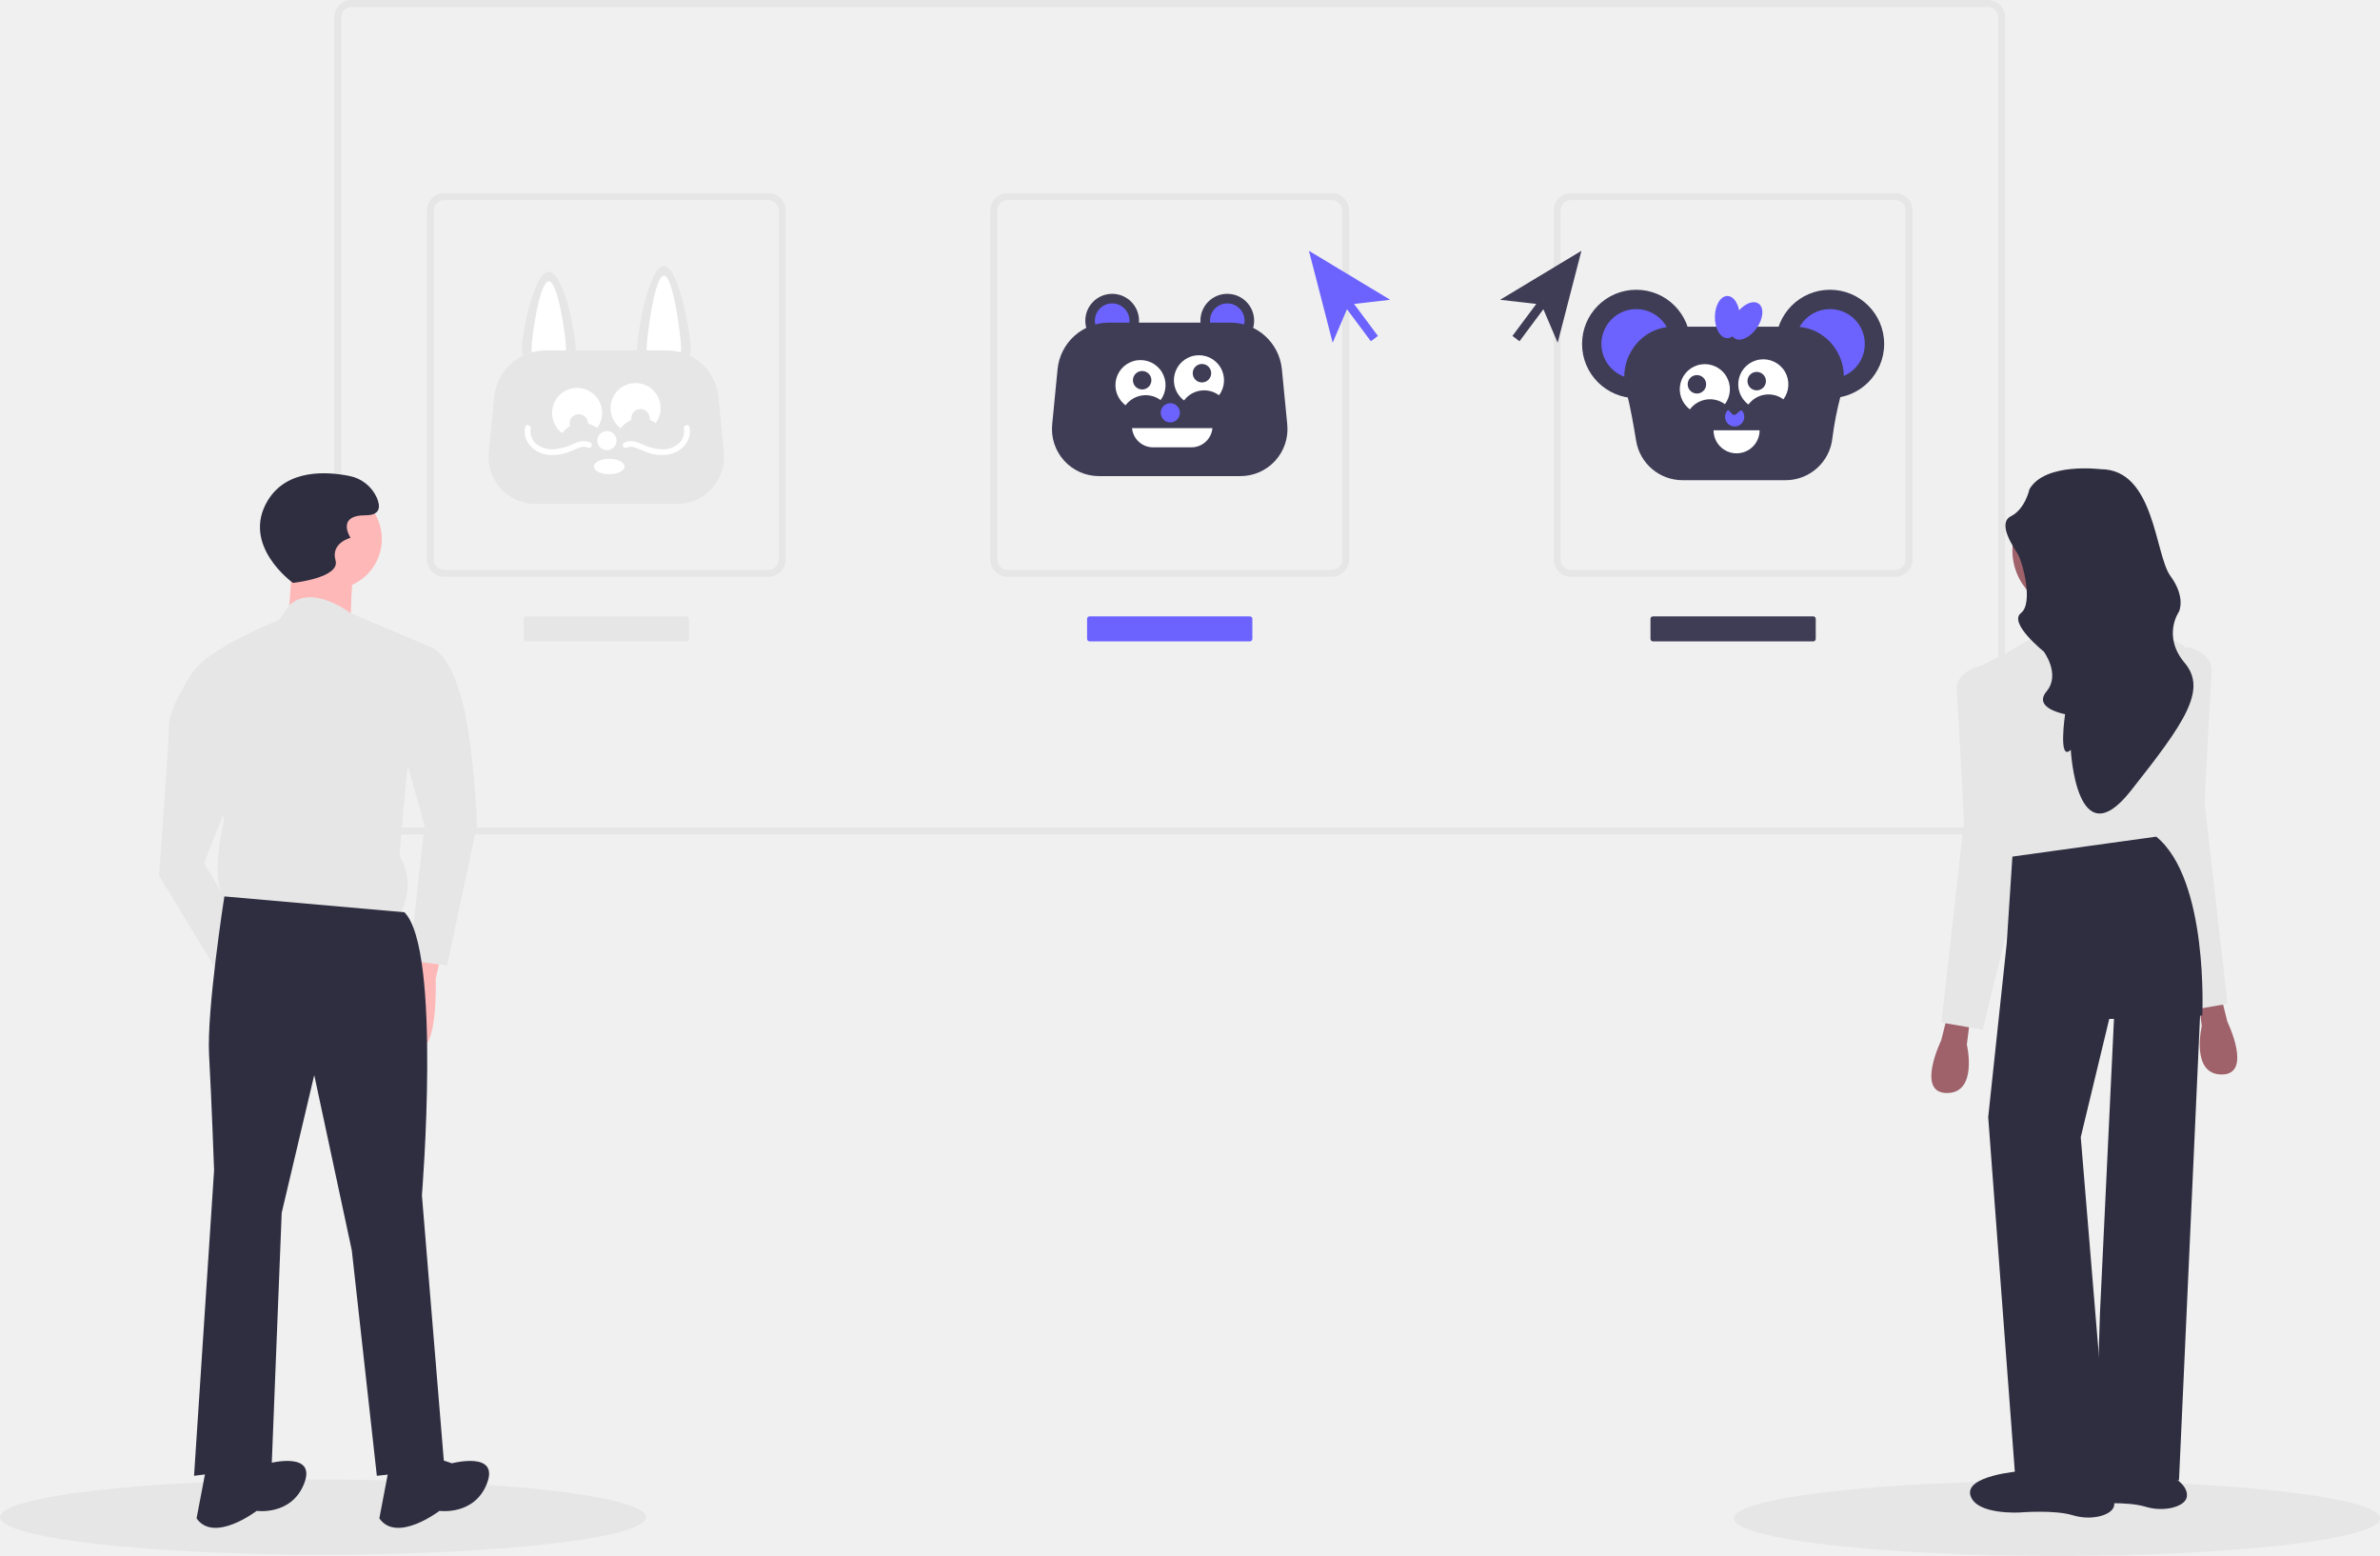
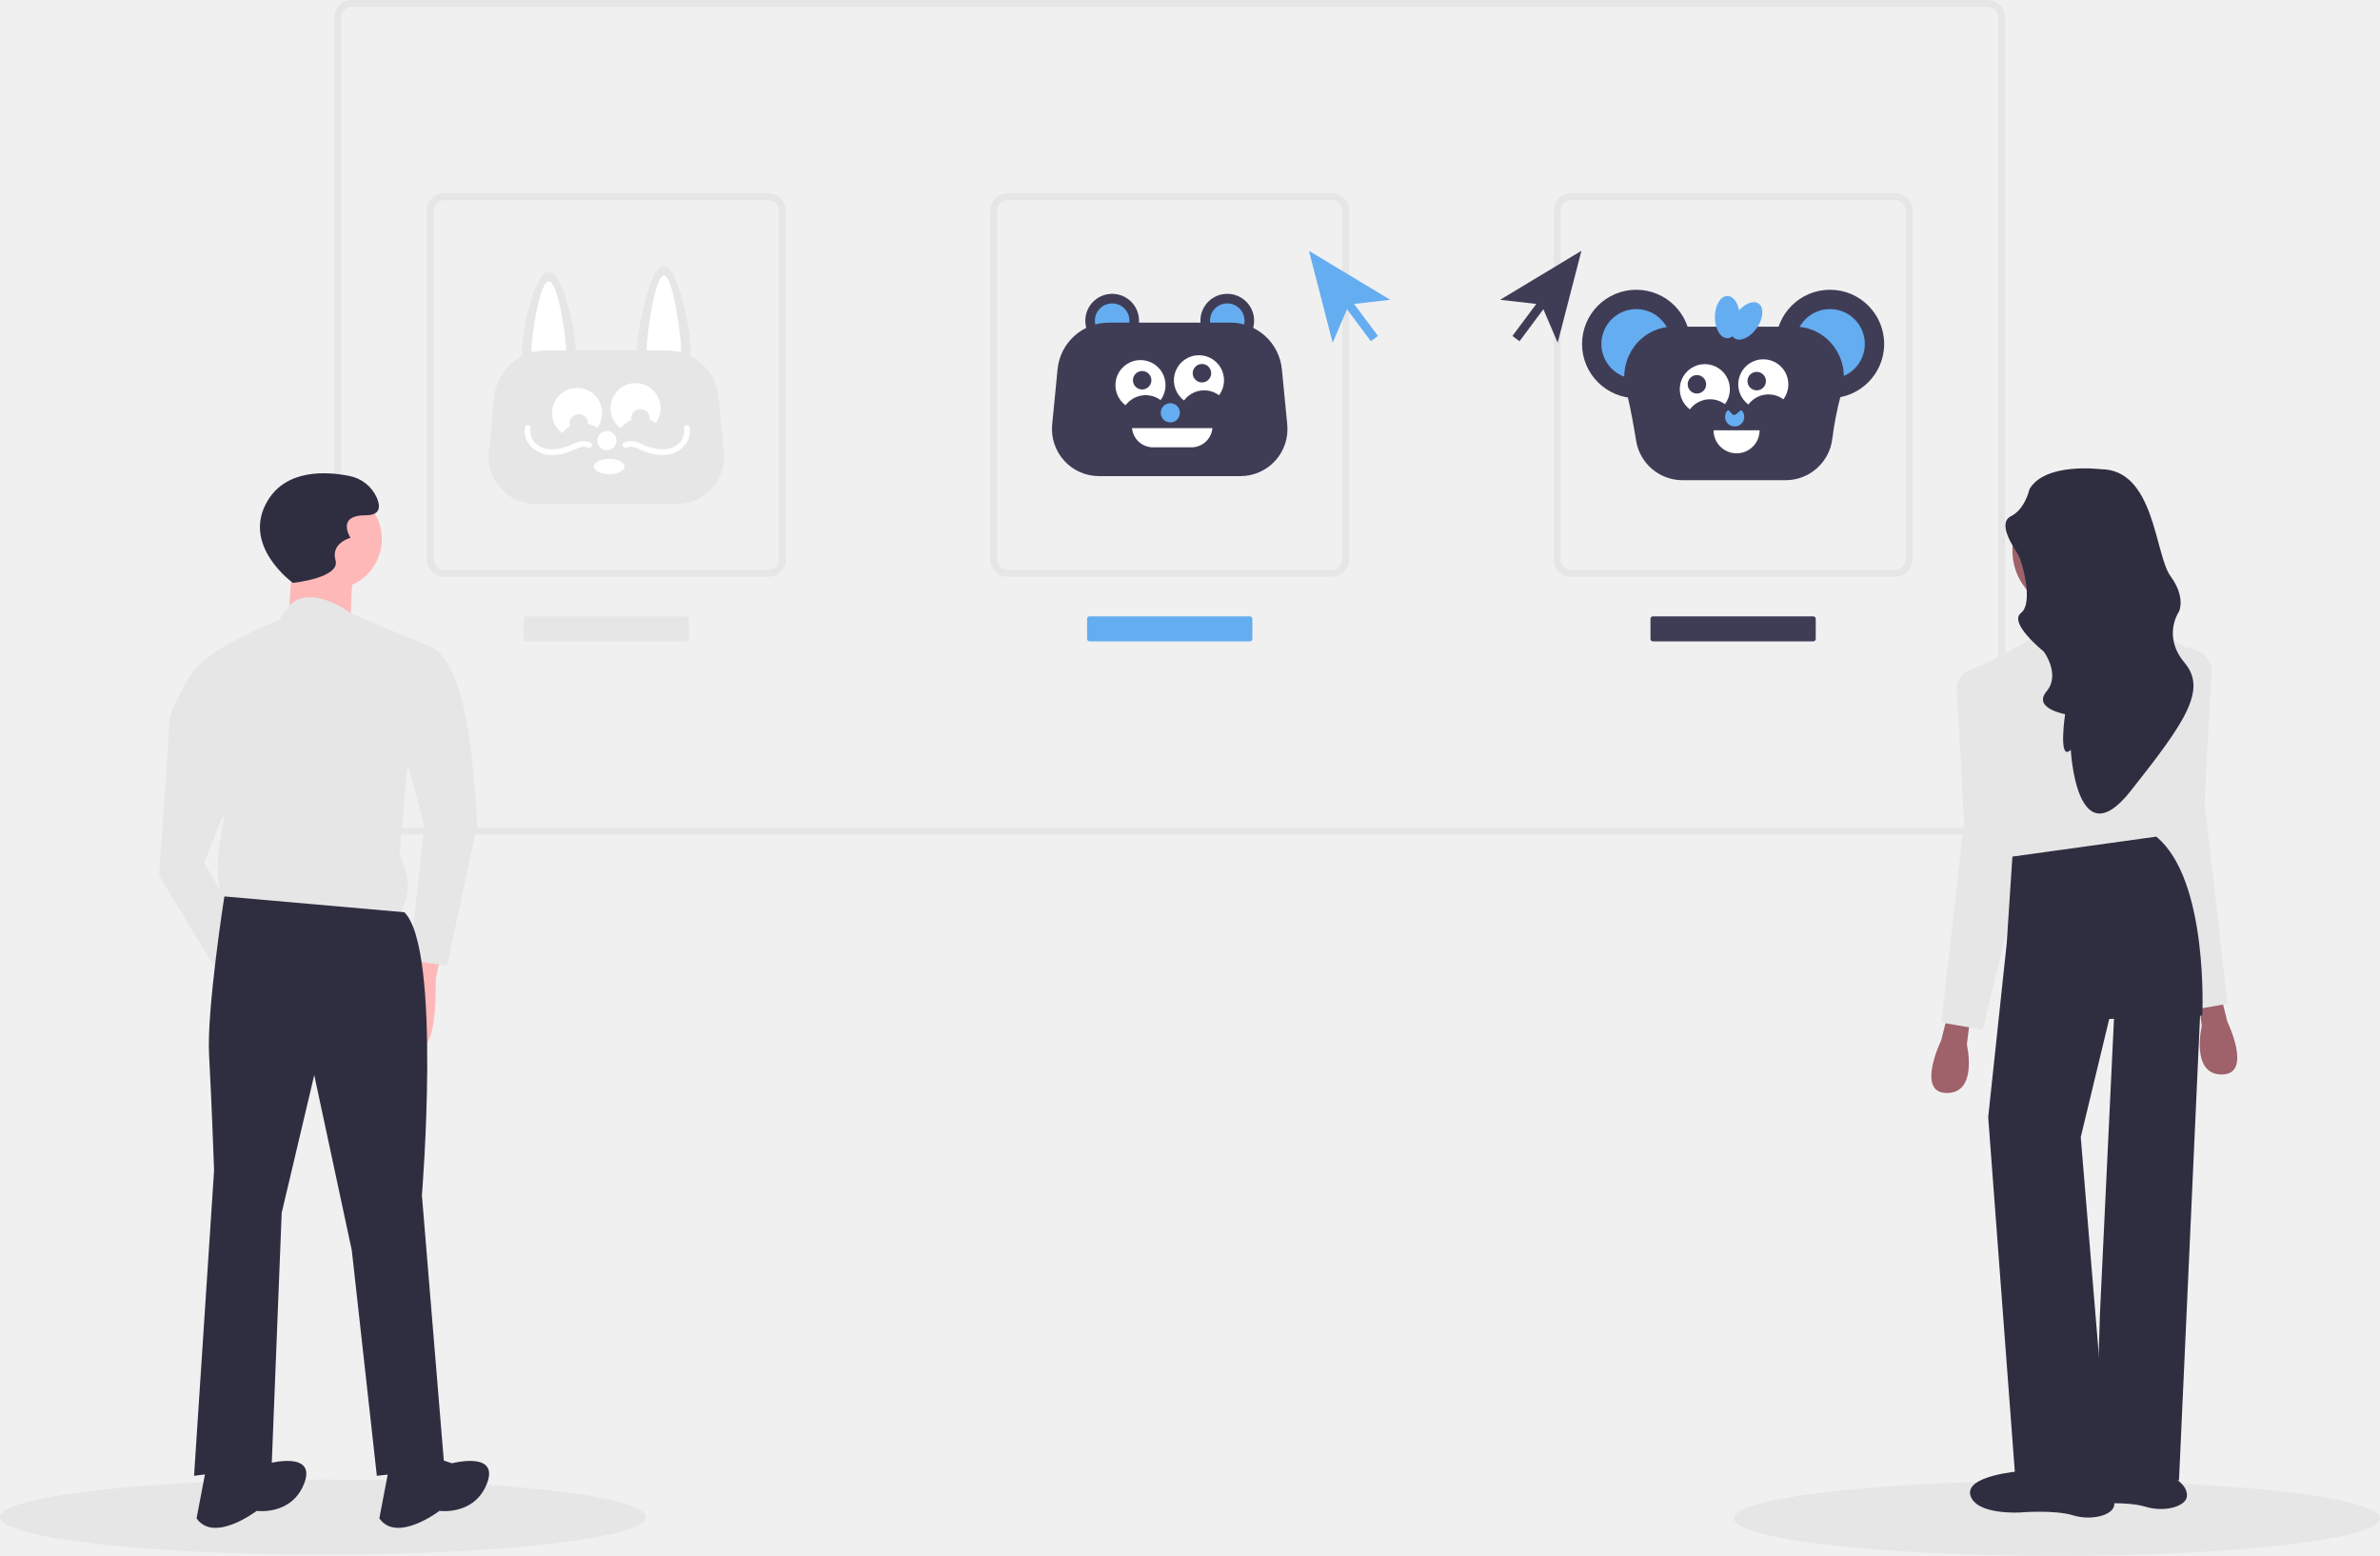
<svg xmlns="http://www.w3.org/2000/svg" id="af58cd9d-70be-4f28-ac4d-d4da0e4b8921" data-name="Layer 1" width="950.5" height="621.228" viewBox="0 0 950.5 621.228">
  <ellipse cx="129" cy="605.728" rx="129" ry="15" fill="#e6e6e6" />
  <ellipse cx="821.5" cy="606.228" rx="129" ry="15" fill="#e6e6e6" />
  <path d="M918.632,472.576H265.171a6.924,6.924,0,0,1-6.916-6.916V146.302a6.924,6.924,0,0,1,6.916-6.916H918.632a6.924,6.924,0,0,1,6.916,6.916V465.661A6.924,6.924,0,0,1,918.632,472.576ZM265.171,142.152a4.154,4.154,0,0,0-4.15,4.15V465.661a4.154,4.154,0,0,0,4.15,4.15H918.632a4.154,4.154,0,0,0,4.15-4.15V146.302a4.154,4.154,0,0,0-4.15-4.15Z" transform="translate(-124.75 -139.3858)" fill="#e6e6e6" />
  <circle cx="444.168" cy="128.039" r="10.726" fill="#3f3d56" />
-   <circle cx="444.168" cy="128.039" r="6.895" fill="#6c63ff" />
+   <circle cx="444.168" cy="128.039" r="6.895" fill="#65adf1" />
  <circle cx="490.135" cy="128.039" r="10.726" fill="#3f3d56" />
-   <circle cx="490.135" cy="128.039" r="6.895" fill="#6c63ff" />
+   <circle cx="490.135" cy="128.039" r="6.895" fill="#65adf1" />
  <path d="M567.711,268.191a20.631,20.631,0,0,0-20.608,18.695l-2.145,21.981a18.79,18.79,0,0,0,18.701,20.614h56.484a18.79,18.79,0,0,0,18.701-20.614L636.7,286.886a20.631,20.631,0,0,0-20.608-18.695Z" transform="translate(-124.75 -139.3858)" fill="#3f3d56" />
  <path d="M597.625,299.268a10.008,10.008,0,0,1,13.98-2.067,10.009,10.009,0,1,0-13.98,2.067Z" transform="translate(-124.75 -139.3858)" fill="#fff" />
  <path d="M574.272,301.2a10.008,10.008,0,0,1,13.98-2.067,10.009,10.009,0,1,0-13.98,2.067Z" transform="translate(-124.75 -139.3858)" fill="#fff" />
  <circle cx="456.144" cy="151.814" r="3.687" fill="#3f3d56" />
  <circle cx="480.024" cy="149.005" r="3.687" fill="#3f3d56" />
-   <circle cx="467.39" cy="164.813" r="3.831" fill="#6c63ff" />
+   <circle cx="467.39" cy="164.813" r="3.831" fill="#65adf1" />
  <path d="M576.852,310.328a8.439,8.439,0,0,0,8.393,7.661h15.323a8.438,8.438,0,0,0,8.392-7.661Z" transform="translate(-124.75 -139.3858)" fill="#fff" />
  <path d="M354.644,278.533a10.726,10.726,0,1,1-21.452,0c0-5.924,4.802-30.645,10.726-30.645S354.644,272.61,354.644,278.533Z" transform="translate(-124.75 -139.3858)" fill="#e6e6e6" />
  <path d="M350.813,278.533a6.895,6.895,0,0,1-13.79,0c0-3.808,3.087-26.815,6.895-26.815S350.813,274.725,350.813,278.533Z" transform="translate(-124.75 -139.3858)" fill="#fff" />
  <path d="M379.16,278.533a10.726,10.726,0,1,0,21.452,0c0-5.924-4.802-32.944-10.726-32.944S379.16,272.61,379.16,278.533Z" transform="translate(-124.75 -139.3858)" fill="#e6e6e6" />
  <path d="M382.99,278.533a6.895,6.895,0,0,0,13.79,0c0-3.808-3.087-29.113-6.895-29.113S382.99,274.725,382.99,278.533Z" transform="translate(-124.75 -139.3858)" fill="#fff" />
  <path d="M342.711,279.3a20.631,20.631,0,0,0-20.608,18.695l-2.145,21.981a18.79,18.79,0,0,0,18.701,20.614h56.484a18.79,18.79,0,0,0,18.701-20.614l-2.145-21.981a20.631,20.631,0,0,0-20.608-18.695Z" transform="translate(-124.75 -139.3858)" fill="#e6e6e6" />
  <path d="M372.625,310.377a10.008,10.008,0,0,1,13.98-2.067,10.009,10.009,0,1,0-13.98,2.067Z" transform="translate(-124.75 -139.3858)" fill="#fff" />
  <path d="M349.272,312.309a10.008,10.008,0,0,1,13.98-2.067,10.009,10.009,0,1,0-13.98,2.067Z" transform="translate(-124.75 -139.3858)" fill="#fff" />
  <circle cx="231.144" cy="169.052" r="3.687" fill="#e6e6e6" />
  <circle cx="255.79" cy="167.009" r="3.687" fill="#e6e6e6" />
  <circle cx="242.39" cy="175.922" r="3.831" fill="#fff" />
  <path d="M375.152,318.1c1.31-.682,2.804-.226,4.086.3,1.403.576,2.764,1.229,4.21,1.698a17.095,17.095,0,0,0,8.413.733c5.103-.954,9.384-5.515,8.238-10.924-.307-1.446-2.523-.834-2.216.611a6.467,6.467,0,0,1-2.06,5.939,9.731,9.731,0,0,1-6.752,2.33,20.073,20.073,0,0,1-7.841-2.009c-2.341-1.036-4.796-1.935-7.238-.664-1.313.683-.152,2.667,1.16,1.985Z" transform="translate(-124.75 -139.3858)" fill="#fff" />
  <path d="M360.577,316.116c-2.38-1.239-4.788-.416-7.081.594a20.53,20.53,0,0,1-7.998,2.079,9.775,9.775,0,0,1-6.645-2.233,6.489,6.489,0,0,1-2.167-6.036c.306-1.443-1.909-2.059-2.216-.611-1.147,5.409,3.135,9.97,8.238,10.924a17.062,17.062,0,0,0,8.413-.733c1.446-.472,2.807-1.122,4.21-1.698,1.281-.526,2.776-.982,4.086-.3,1.31.682,2.474-1.301,1.16-1.985Z" transform="translate(-124.75 -139.3858)" fill="#fff" />
  <ellipse cx="243.301" cy="186.264" rx="6.129" ry="3.065" fill="#fff" />
  <circle cx="653.462" cy="137.325" r="21.637" fill="#3f3d56" />
-   <circle cx="653.462" cy="137.325" r="13.909" fill="#6c63ff" />
+   <circle cx="653.462" cy="137.325" r="13.909" fill="#65adf1" />
  <circle cx="730.841" cy="137.325" r="21.637" fill="#3f3d56" />
-   <circle cx="730.841" cy="137.325" r="13.909" fill="#6c63ff" />
+   <circle cx="730.841" cy="137.325" r="13.909" fill="#65adf1" />
  <path d="M793.094,269.816q-.502,0-.998.023c-12.467.585-21.086,12.789-18.048,24.895l.44,1.754c1.563,6.23,2.627,12.564,3.681,18.9a18.784,18.784,0,0,0,18.535,15.719h41.161a18.786,18.786,0,0,0,18.67-16.686,130.225,130.225,0,0,1,3.308-16.985l.678-2.701c3.038-12.106-5.58-24.309-18.048-24.895q-.496-.023-.998-.023Z" transform="translate(-124.75 -139.3858)" fill="#3f3d56" />
  <path d="M823.008,300.893a10.008,10.008,0,0,1,13.98-2.067,10.009,10.009,0,1,0-13.98,2.067Z" transform="translate(-124.75 -139.3858)" fill="#fff" />
  <path d="M799.655,302.825a10.008,10.008,0,0,1,13.98-2.067,10.009,10.009,0,1,0-13.98,2.067Z" transform="translate(-124.75 -139.3858)" fill="#fff" />
  <circle cx="677.697" cy="153.439" r="3.687" fill="#3f3d56" />
  <circle cx="701.576" cy="152.162" r="3.687" fill="#3f3d56" />
-   <path d="M821.354,305.824a3.831,3.831,0,1,1-6.752-2.478c.703-.828,1.512,1.712,2.683,1.712,1.212,0,2.531-2.501,3.233-1.622A3.815,3.815,0,0,1,821.354,305.824Z" transform="translate(-124.75 -139.3858)" fill="#6c63ff" />
+   <path d="M821.354,305.824a3.831,3.831,0,1,1-6.752-2.478c.703-.828,1.512,1.712,2.683,1.712,1.212,0,2.531-2.501,3.233-1.622A3.815,3.815,0,0,1,821.354,305.824Z" transform="translate(-124.75 -139.3858)" fill="#65adf1" />
  <path d="M684.346,171.801h18.387a0,0,0,0,1,0,0v0a9.194,9.194,0,0,1-9.194,9.194h0a9.194,9.194,0,0,1-9.194-9.194v0A0,0,0,0,1,684.346,171.801Z" fill="#fff" />
-   <ellipse cx="689.853" cy="126.599" rx="4.98" ry="8.427" fill="#6c63ff" />
-   <ellipse cx="822.264" cy="267.517" rx="8.427" ry="4.98" transform="translate(6.76136 648.2703) rotate(-55.00173)" fill="#6c63ff" />
+   <ellipse cx="689.853" cy="126.599" rx="4.98" ry="8.427" fill="#65adf1" />
+   <ellipse cx="822.264" cy="267.517" rx="8.427" ry="4.98" transform="translate(6.76136 648.2703) rotate(-55.00173)" fill="#65adf1" />
  <path d="M431.632,369.685H302.171a6.924,6.924,0,0,1-6.916-6.916V223.41a6.924,6.924,0,0,1,6.916-6.916H431.632a6.924,6.924,0,0,1,6.916,6.916V362.769A6.924,6.924,0,0,1,431.632,369.685ZM302.171,219.261a4.154,4.154,0,0,0-4.15,4.15V362.769a4.154,4.154,0,0,0,4.15,4.15H431.632a4.154,4.154,0,0,0,4.15-4.15V223.41a4.154,4.154,0,0,0-4.15-4.15Z" transform="translate(-124.75 -139.3858)" fill="#e6e6e6" />
  <path d="M656.632,369.685H527.171a6.924,6.924,0,0,1-6.916-6.916V223.41a6.924,6.924,0,0,1,6.916-6.916H656.632a6.924,6.924,0,0,1,6.916,6.916V362.769A6.924,6.924,0,0,1,656.632,369.685ZM527.171,219.261a4.154,4.154,0,0,0-4.15,4.15V362.769a4.154,4.154,0,0,0,4.15,4.15H656.632a4.154,4.154,0,0,0,4.15-4.15V223.41a4.154,4.154,0,0,0-4.15-4.15Z" transform="translate(-124.75 -139.3858)" fill="#e6e6e6" />
  <path d="M881.632,369.685H752.171a6.924,6.924,0,0,1-6.916-6.916V223.41a6.924,6.924,0,0,1,6.916-6.916H881.632a6.924,6.924,0,0,1,6.916,6.916V362.769A6.924,6.924,0,0,1,881.632,369.685ZM752.171,219.261a4.154,4.154,0,0,0-4.15,4.15V362.769a4.154,4.154,0,0,0,4.15,4.15H881.632a4.154,4.154,0,0,0,4.15-4.15V223.41a4.154,4.154,0,0,0-4.15-4.15Z" transform="translate(-124.75 -139.3858)" fill="#e6e6e6" />
  <path d="M784.902,385.468a1.001,1.001,0,0,0-1,1v8a1.001,1.001,0,0,0,1,1h64a1.001,1.001,0,0,0,1-1v-8a1.001,1.001,0,0,0-1-1Z" transform="translate(-124.75 -139.3858)" fill="#3f3d56" />
-   <path d="M559.902,385.468a1.001,1.001,0,0,0-1,1v8a1.001,1.001,0,0,0,1,1h64a1.001,1.001,0,0,0,1-1v-8a1.001,1.001,0,0,0-1-1Z" transform="translate(-124.75 -139.3858)" fill="#6c63ff" />
+   <path d="M559.902,385.468a1.001,1.001,0,0,0-1,1v8a1.001,1.001,0,0,0,1,1h64a1.001,1.001,0,0,0,1-1v-8a1.001,1.001,0,0,0-1-1Z" transform="translate(-124.75 -139.3858)" fill="#65adf1" />
  <path d="M334.902,385.468a1.001,1.001,0,0,0-1,1v8a1.001,1.001,0,0,0,1,1h64a1.001,1.001,0,0,0,1-1v-8a1.001,1.001,0,0,0-1-1Z" transform="translate(-124.75 -139.3858)" fill="#e6e6e6" />
  <path d="M301.75,517.114l-3,13s1,30-7,27-6-29-6-29l7-13Z" transform="translate(-124.75 -139.3858)" fill="#ffb8b8" />
  <circle cx="132.5" cy="215.228" r="20" fill="#ffb8b8" />
  <path d="M241.75,360.114l-2,29,25,3s0-24,2-27S241.75,360.114,241.75,360.114Z" transform="translate(-124.75 -139.3858)" fill="#ffb8b8" />
  <path d="M297.192,397.88,264.797,384.195s-15.479-11.923-24.546-3.09l-4.069,5.828S200.195,400.965,200.204,411.965l14.048,54.988s-7.973,31.007,4.029,32.996l65.005,5.943s8.99-11.008.978-25.001l2.971-33.003Z" transform="translate(-124.75 -139.3858)" fill="#e6e6e6" />
  <path d="M275.193,398.899l21.999-1.019s7.002,1.994,12.018,20.989,6.044,49.995,6.044,49.995l-11.951,56.01L288.301,522.888l5.953-54.005L284.223,432.892Z" transform="translate(-124.75 -139.3858)" fill="#e6e6e6" />
  <path d="M212.198,404.954l-10.844,3.388s-9.142,13.63-9.136,20.63-3.948,60.003-3.948,60.003l26.038,42.977,7.982-21.007-16.024-26.986,12.971-33.011Z" transform="translate(-124.75 -139.3858)" fill="#e6e6e6" />
  <path d="M286.25,503.614l-71.897-6.326s-7.103,45.326-6.103,63.326,2,46,2,46l-8,122,31-4,4-101,13-55,15,70,10,90,27-3-9-109S301.25,518.614,286.25,503.614Z" transform="translate(-124.75 -139.3858)" fill="#2f2e41" />
  <path d="M296.25,720.614l9,3s19-5,14,8-19,11-19,11-17,13-24,3l4-21Z" transform="translate(-124.75 -139.3858)" fill="#2f2e41" />
  <path d="M223.25,720.614l9,3s19-5,14,8-19,11-19,11-17,13-24,3l4-21Z" transform="translate(-124.75 -139.3858)" fill="#2f2e41" />
  <path d="M241.75,372.114s-21-15-10-33c7.631-12.487,23.444-11.499,32.414-9.722a15.154,15.154,0,0,1,11.086,8.722c1.5,3.5,1.5,7-4.5,7-12,0-6,9-6,9s-8,2-6,9S241.75,372.114,241.75,372.114Z" transform="translate(-124.75 -139.3858)" fill="#2f2e41" />
  <path d="M960.571,723.339s-22.177,1.706-19.902,9.667,19.902,6.824,19.902,6.824,13.647-1.137,21.039,1.137,15.922,0,16.49-3.98-3.98-6.824-3.98-6.824l-2.843-5.686Z" transform="translate(-124.75 -139.3858)" fill="#2f2e41" />
  <path d="M902.287,545.642,900.012,554.74s-10.235,21.039,2.275,21.039,7.961-19.333,7.961-19.333l1.137-9.098Z" transform="translate(-124.75 -139.3858)" fill="#9f616a" />
  <path d="M1012.032,538.25l2.275,9.098s10.235,21.039-2.275,21.039-7.961-19.333-7.961-19.333l-1.137-9.098Z" transform="translate(-124.75 -139.3858)" fill="#9f616a" />
  <circle cx="828.145" cy="219.745" r="24.451" fill="#9f616a" />
  <path d="M945.503,377.896s2.843,13.079,1.137,19.333,35.255-1.137,35.255-1.137-13.078-21.608-12.51-22.177Z" transform="translate(-124.75 -139.3858)" fill="#9f616a" />
  <path d="M951.126,392.374s-10.238-2.834-13.647.581-23.302,13.099-23.302,13.099l13.72,83.577,59.126-13.13,10.166-79.049s-16.133-9.441-18.873-7.554S951.126,392.374,951.126,392.374Z" transform="translate(-124.75 -139.3858)" fill="#e6e6e6" />
  <path d="M918.727,406.618l-2.731-1.461s-10.347,2.041-9.772,10.002,2.889,52.311,2.889,52.311l-9.028,80.185,16.493,2.829,16.432-67.113Z" transform="translate(-124.75 -139.3858)" fill="#e6e6e6" />
  <path d="M995.485,399.159l2.728-1.466s10.351,2.023,9.789,9.985-2.797,52.316-2.797,52.316l9.168,80.169-16.488,2.858-16.549-67.084Z" transform="translate(-124.75 -139.3858)" fill="#e6e6e6" />
  <path d="M928.444,481.387l-2.275,34.686-7.392,69.373,10.804,143.863,37.53,1.137L955.738,593.407l11.373-47.196,37.174-1.377s2.63-54.349-18.409-71.408Z" transform="translate(-124.75 -139.3858)" fill="#2f2e41" />
  <polygon points="844.635 398.864 838.664 524.247 836.674 587.649 870.223 591.061 878.688 404.602 865.674 391.472 844.635 398.864" fill="#2f2e41" />
  <path d="M963.699,326.719s-22.177-2.843-28.432,7.961c0,0-1.706,7.961-7.392,10.804s1.137,12.51,2.843,15.353,6.255,19.333,1.137,23.314,9.098,15.353,9.098,15.353,6.824,9.098,1.137,15.922,7.392,9.098,7.392,9.098-2.843,19.333,2.275,14.216c0,0,2.275,43.785,23.882,16.49s30.706-40.373,21.608-51.177-2.275-20.471-2.275-20.471,2.843-5.686-3.412-14.216S985.307,326.719,963.699,326.719Z" transform="translate(-124.75 -139.3858)" fill="#2f2e41" />
  <path d="M931.571,726.751s-22.177,1.706-19.902,9.667,19.902,6.824,19.902,6.824,13.647-1.137,21.039,1.137,15.922,0,16.49-3.98-3.98-6.824-3.98-6.824l-2.843-5.686Z" transform="translate(-124.75 -139.3858)" fill="#2f2e41" />
-   <polygon points="555.214 119.691 522.749 100.132 532.23 136.83 537.945 123.46 547.477 136.242 550.304 134.134 540.772 121.352 555.214 119.691" fill="#6c63ff" />
+   <polygon points="555.214 119.691 522.749 100.132 532.23 136.83 537.945 123.46 547.477 136.242 550.304 134.134 540.772 121.352 555.214 119.691" fill="#65adf1" />
  <polygon points="599.108 119.691 631.573 100.132 622.092 136.83 616.377 123.46 606.845 136.242 604.018 134.134 613.55 121.352 599.108 119.691" fill="#3f3d56" />
</svg>
